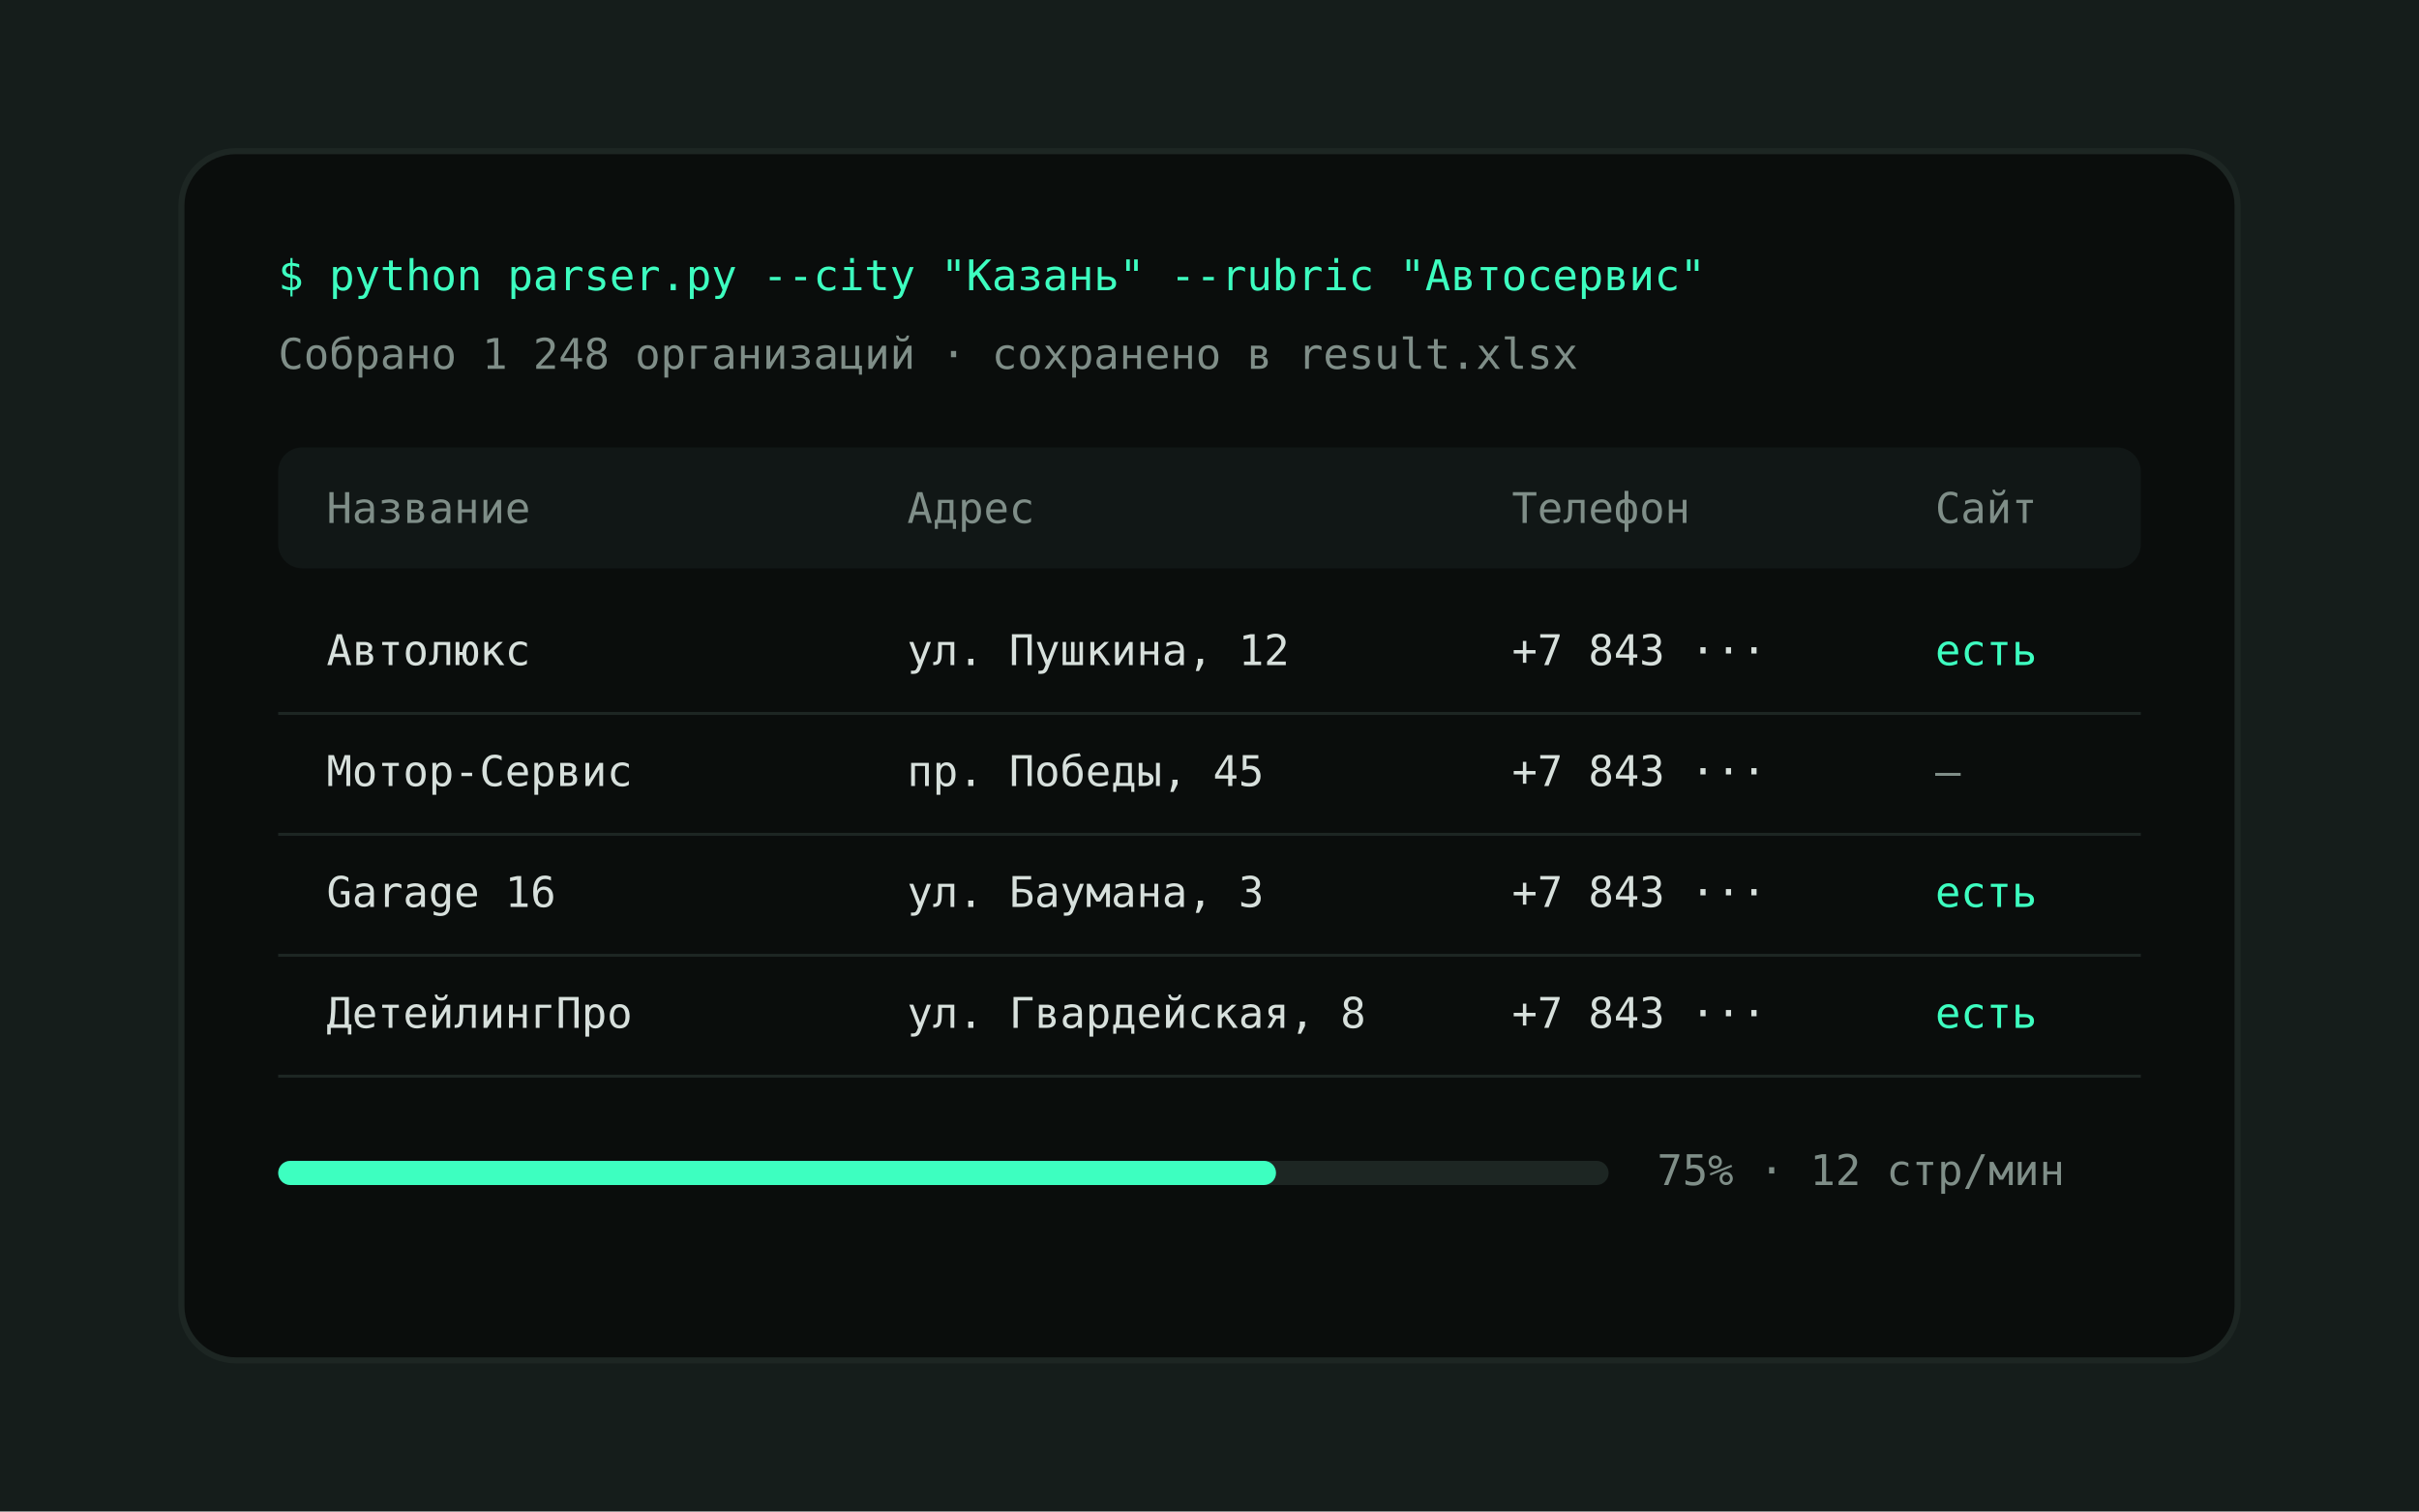
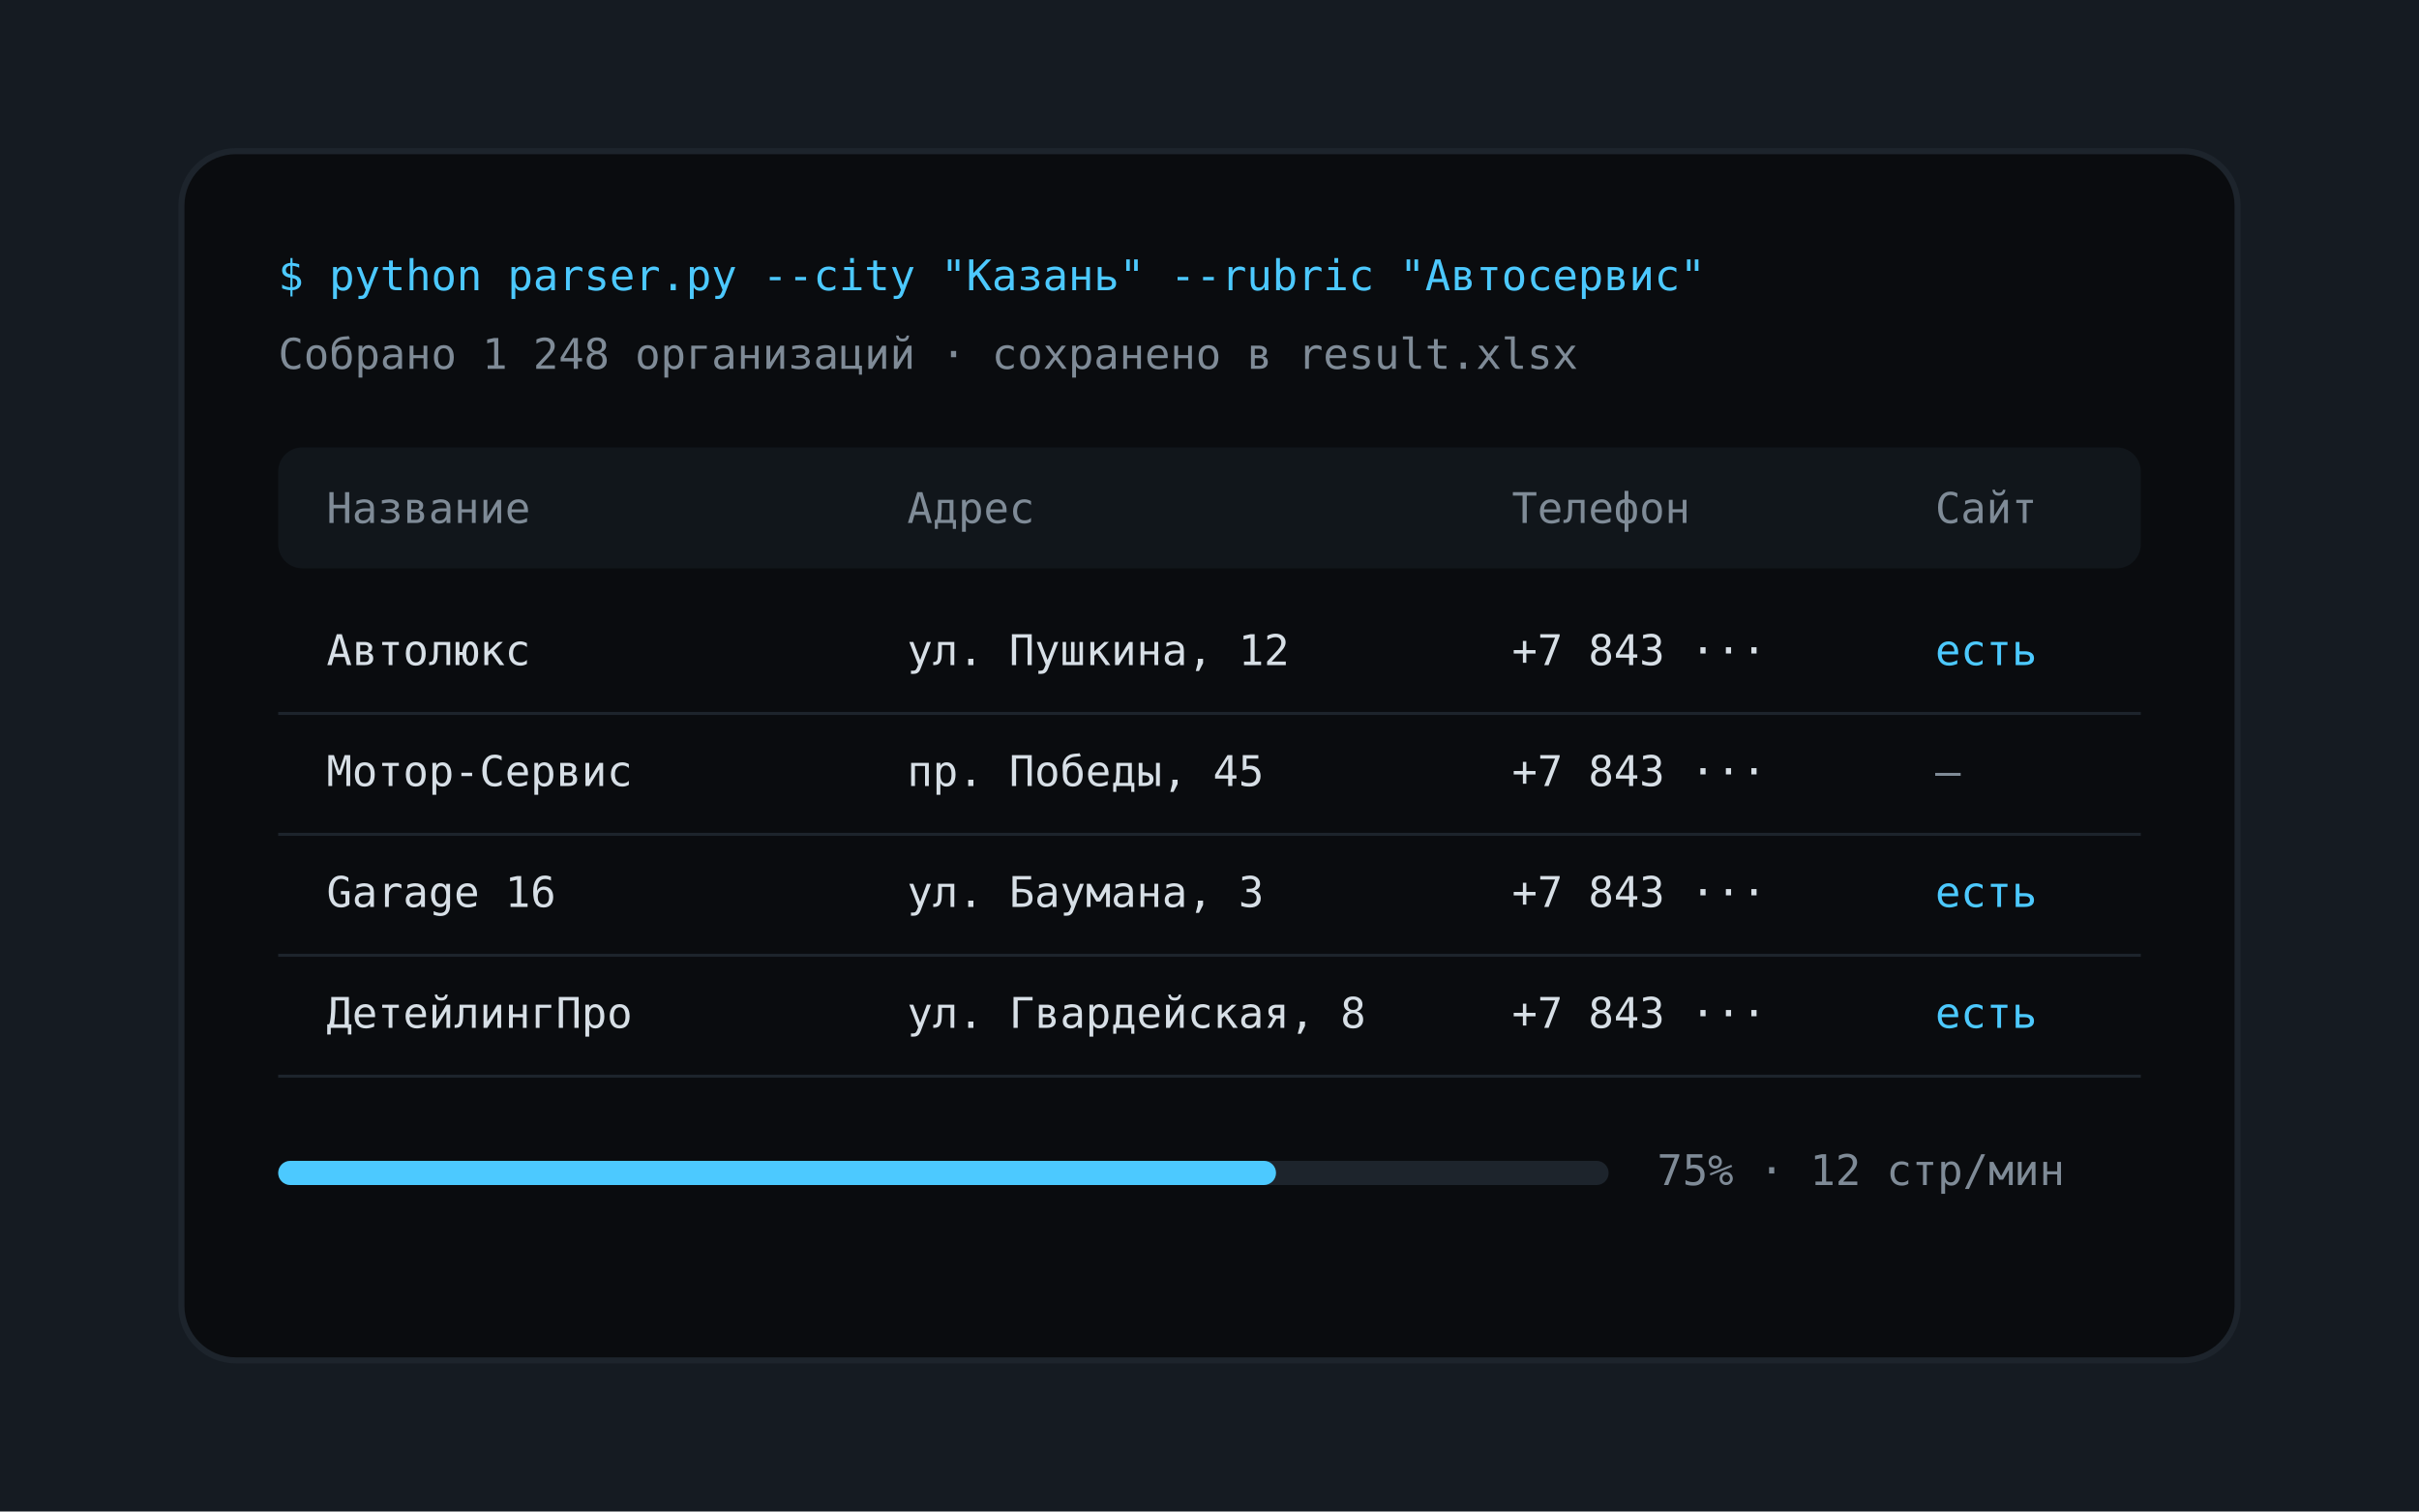
<svg xmlns="http://www.w3.org/2000/svg" viewBox="0 0 800 500">
-   <rect width="800" height="500" fill="#151d1b" />
-   <rect x="60" y="50" width="680" height="400" rx="18" fill="#0a0d0c" stroke="#1d2623" stroke-width="2" />
+   <rect width="800" height="500" fill="#151b22" />
+   <rect x="60" y="50" width="680" height="400" rx="18" fill="#0a0c0f" stroke="#1d242c" stroke-width="2" />
  <g font-family="Consolas, monospace" font-size="14">
-     <text x="92" y="96" fill="#3dffc0">$ python parser.py --city "Казань" --rubric "Автосервис"</text>
-     <text x="92" y="122" fill="#7f8e88">Собрано 1 248 организаций · сохранено в result.xlsx</text>
-     <rect x="92" y="148" width="616" height="40" rx="8" fill="#111716" />
-     <g fill="#7f8e88">
+     <text x="92" y="96" fill="#4cc9ff">$ python parser.py --city "Казань" --rubric "Автосервис"</text>
+     <text x="92" y="122" fill="#7f8b97">Собрано 1 248 организаций · сохранено в result.xlsx</text>
+     <rect x="92" y="148" width="616" height="40" rx="8" fill="#11161b" />
+     <g fill="#7f8b97">
      <text x="108" y="173">Название</text>
      <text x="300" y="173">Адрес</text>
      <text x="500" y="173">Телефон</text>
      <text x="640" y="173">Сайт</text>
    </g>
-     <g fill="#d7e0dc">
+     <g fill="#d7dfe6">
      <text x="108" y="220">Автолюкс</text>
      <text x="300" y="220">ул. Пушкина, 12</text>
      <text x="500" y="220">+7 843 ···</text>
-       <text x="640" y="220" fill="#3dffc0">есть</text>
+       <text x="640" y="220" fill="#4cc9ff">есть</text>
      <text x="108" y="260">Мотор-Сервис</text>
      <text x="300" y="260">пр. Победы, 45</text>
      <text x="500" y="260">+7 843 ···</text>
-       <text x="640" y="260" fill="#7f8e88">—</text>
+       <text x="640" y="260" fill="#7f8b97">—</text>
      <text x="108" y="300">Garage 16</text>
      <text x="300" y="300">ул. Баумана, 3</text>
      <text x="500" y="300">+7 843 ···</text>
-       <text x="640" y="300" fill="#3dffc0">есть</text>
+       <text x="640" y="300" fill="#4cc9ff">есть</text>
      <text x="108" y="340">ДетейлингПро</text>
      <text x="300" y="340">ул. Гвардейская, 8</text>
      <text x="500" y="340">+7 843 ···</text>
-       <text x="640" y="340" fill="#3dffc0">есть</text>
+       <text x="640" y="340" fill="#4cc9ff">есть</text>
    </g>
-     <g stroke="#1d2623">
+     <g stroke="#1d242c">
      <path d="M92 236h616M92 276h616M92 316h616M92 356h616" />
    </g>
-     <rect x="92" y="384" width="440" height="8" rx="4" fill="#1d2623" />
-     <rect x="92" y="384" width="330" height="8" rx="4" fill="#3dffc0" />
-     <text x="548" y="392" fill="#7f8e88">75% · 12 стр/мин</text>
+     <rect x="92" y="384" width="440" height="8" rx="4" fill="#1d242c" />
+     <rect x="92" y="384" width="330" height="8" rx="4" fill="#4cc9ff" />
+     <text x="548" y="392" fill="#7f8b97">75% · 12 стр/мин</text>
  </g>
</svg>
